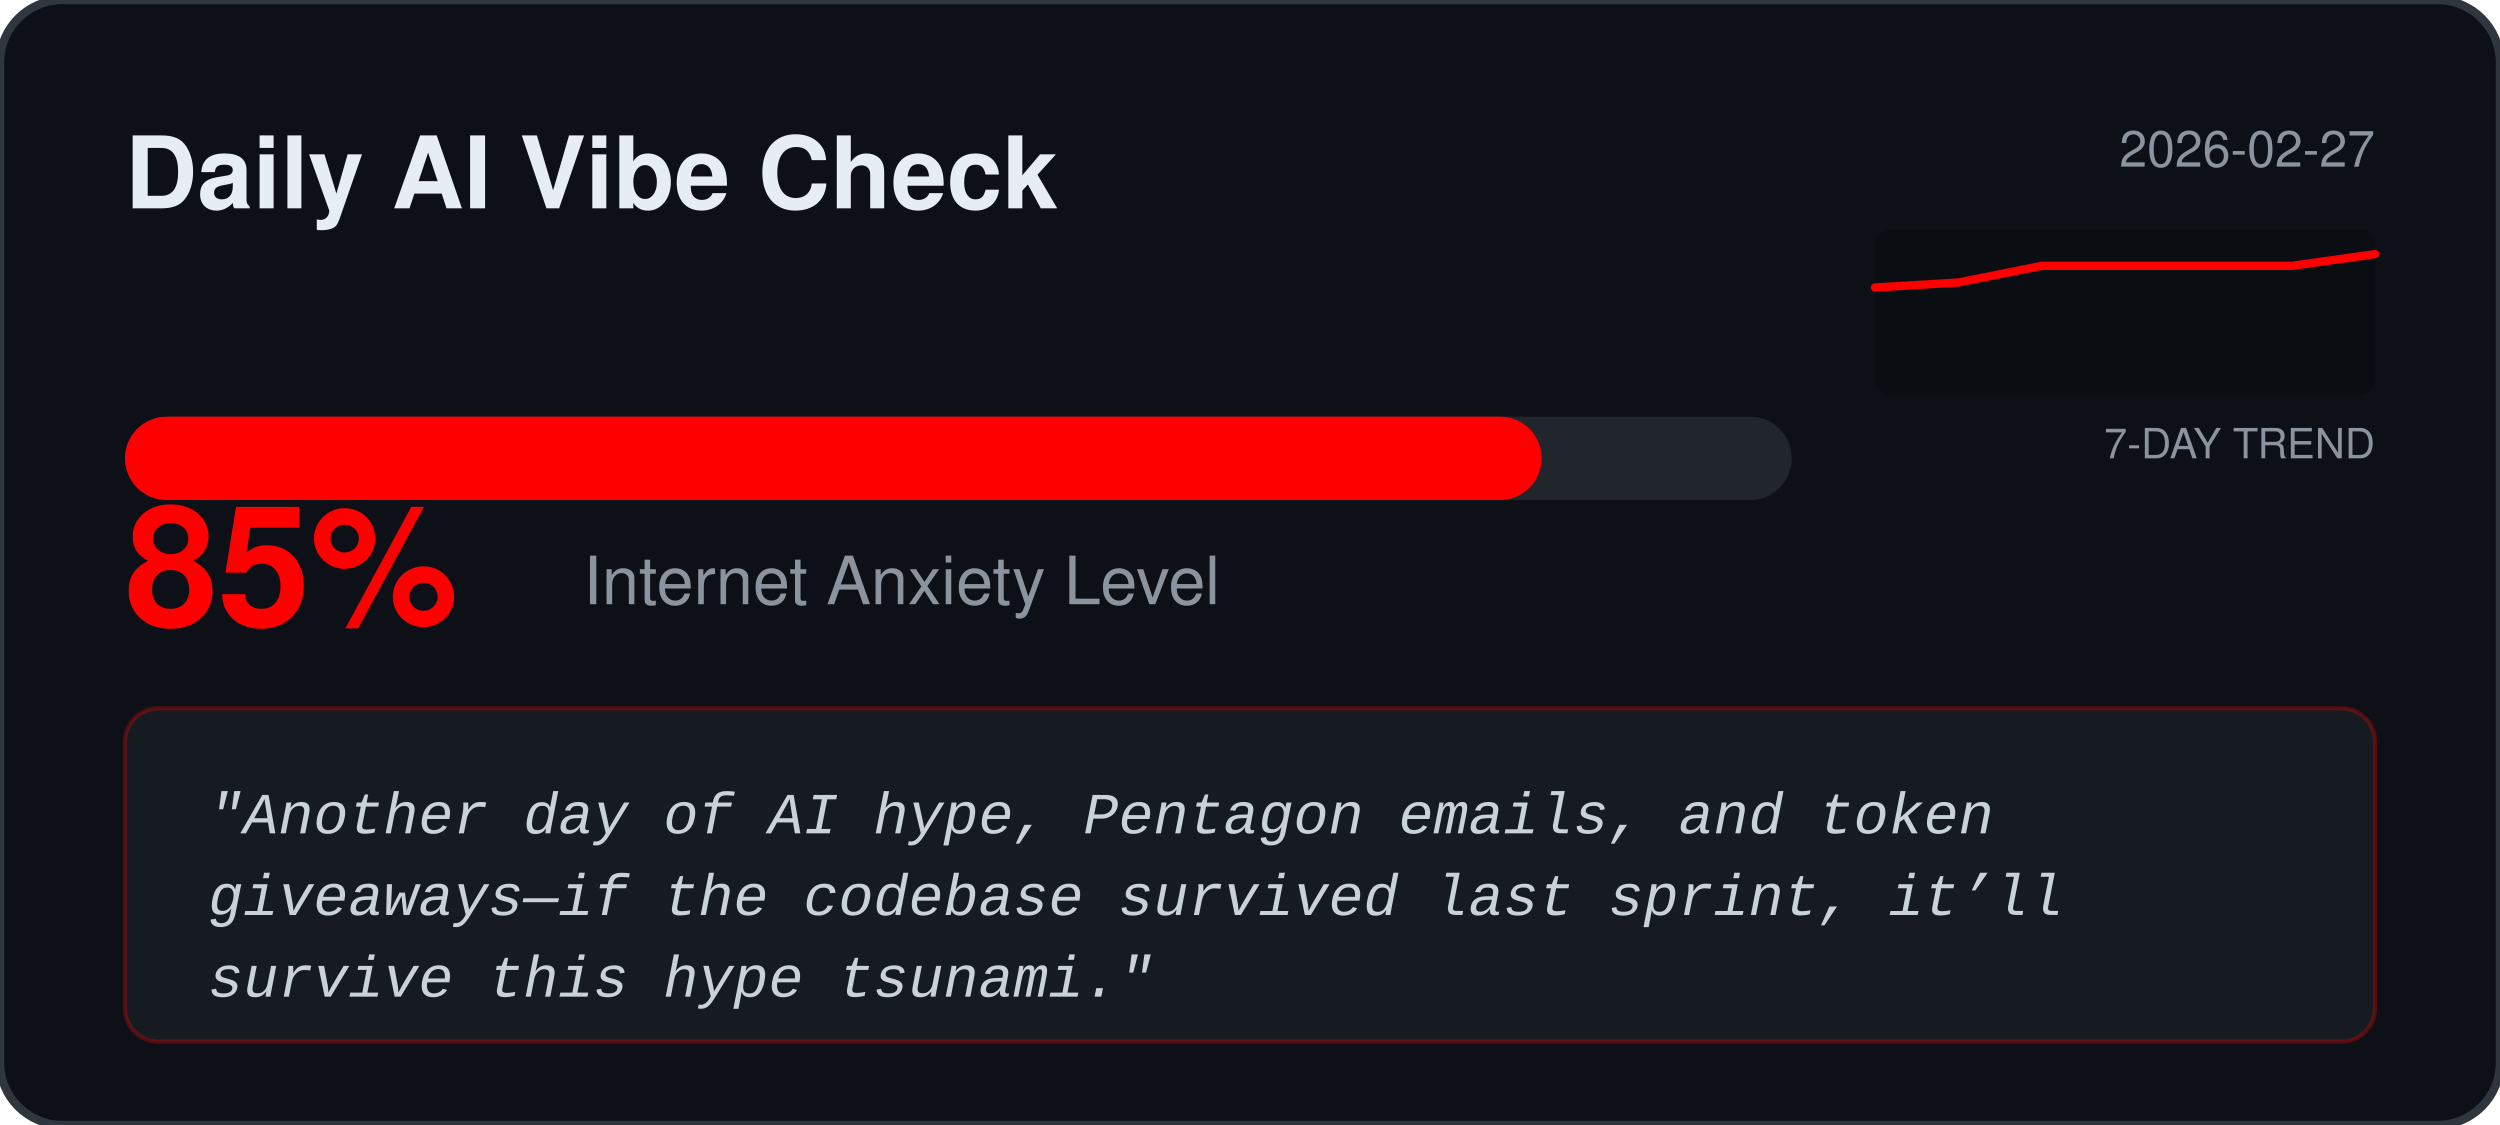
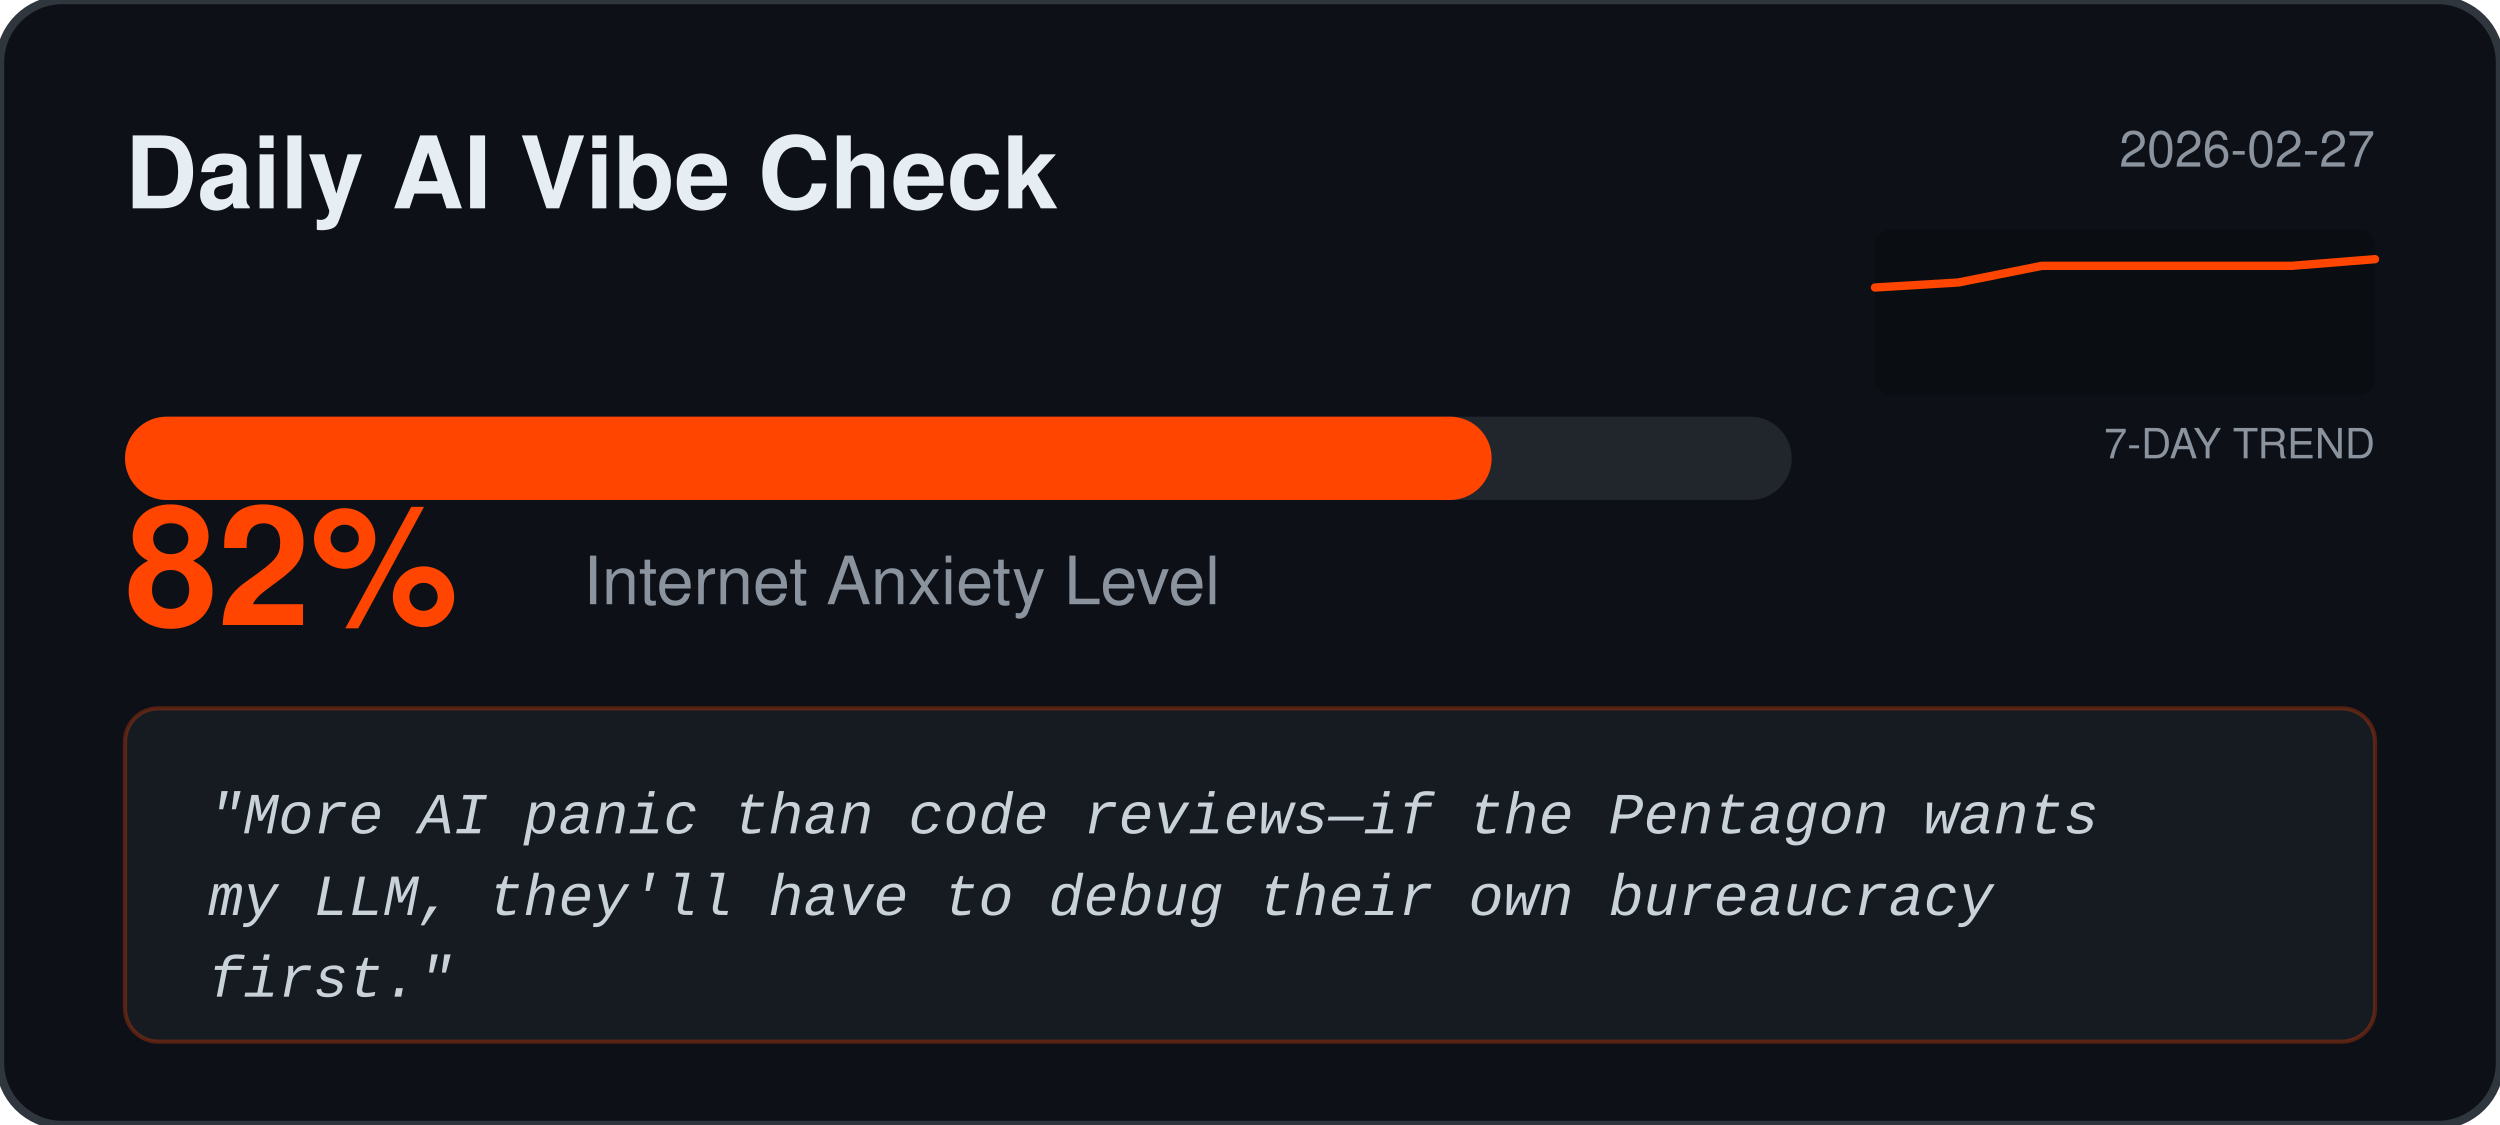
<svg xmlns="http://www.w3.org/2000/svg" width="600" height="270" viewBox="0 0 600 270" fill="none">
  <rect width="600" height="270" rx="15" fill="#0D1117" stroke="#30363D" stroke-width="2" />
  <text x="30" y="50" fill="#E6EDF3" font-family="Segoe UI, Helvetica, sans-serif" font-weight="bold" font-size="24">Daily AI Vibe Check</text>
  <text x="570" y="40" fill="#8B949E" font-family="Segoe UI, Helvetica, sans-serif" font-size="12" text-anchor="end">2026-02-27</text>
  <rect x="450" y="55" width="120" height="40" fill="#000000" fill-opacity="0.2" rx="4" />
  <text x="570" y="110" fill="#8B949E" font-family="Segoe UI, Helvetica, sans-serif" font-size="10" text-anchor="end">7-DAY TREND</text>
-   <polyline points="450.0,69.0 470.0,67.8 490.0,63.8 510.0,63.8 530.0,63.8 550.0,63.8 570.0,61.0" fill="none" stroke="#FF0000" stroke-width="2" stroke-linecap="round" stroke-linejoin="round" />
+   <polyline points="450.0,69.0 470.0,67.8 490.0,63.8 510.0,63.8 530.0,63.8 550.0,63.8 570.0,62.2" fill="none" stroke="#FF4500" stroke-width="2" stroke-linecap="round" stroke-linejoin="round" />
  <rect x="30" y="100" width="400" height="20" rx="10" fill="#21262D" />
-   <rect x="30" y="100" width="340.0" height="20" rx="10" fill="#FF0000" />
-   <text x="30" y="150" fill="#FF0000" font-family="Segoe UI, Helvetica, sans-serif" font-weight="bold" font-size="40">85%</text>
+   <rect x="30" y="100" width="328.0" height="20" rx="10" fill="#FF4500" />
+   <text x="30" y="150" fill="#FF4500" font-family="Segoe UI, Helvetica, sans-serif" font-weight="bold" font-size="40">82%</text>
  <text x="140" y="145" fill="#8B949E" font-family="Segoe UI, Helvetica, sans-serif" font-size="16">Internet Anxiety Level</text>
-   <rect x="30" y="170" width="540" height="80" rx="8" fill="#161B22" stroke="#FF0000" stroke-opacity="0.3" />
+   <rect x="30" y="170" width="540" height="80" rx="8" fill="#161B22" stroke="#FF4500" stroke-opacity="0.3" />
  <text x="50" y="200" fill="#C9D1D9" font-family="Courier New, monospace" font-size="14" font-style="italic">
-     <tspan x="50" dy="0">"Another day of AI hype, Pentagon emails, and token</tspan>
-     <tspan x="50" dy="1.4em">giveaways—if the codebase survived last sprint, it’ll</tspan>
-     <tspan x="50" dy="1.4em">survive this hype tsunami."</tspan>
+     <tspan x="50" dy="0">"More AI panic than code reviews—if the Pentagon wants</tspan>
+     <tspan x="50" dy="1.4em">my LLM, they'll have to debug their own bureaucracy</tspan>
+     <tspan x="50" dy="1.4em">first."</tspan>
  </text>
</svg>
